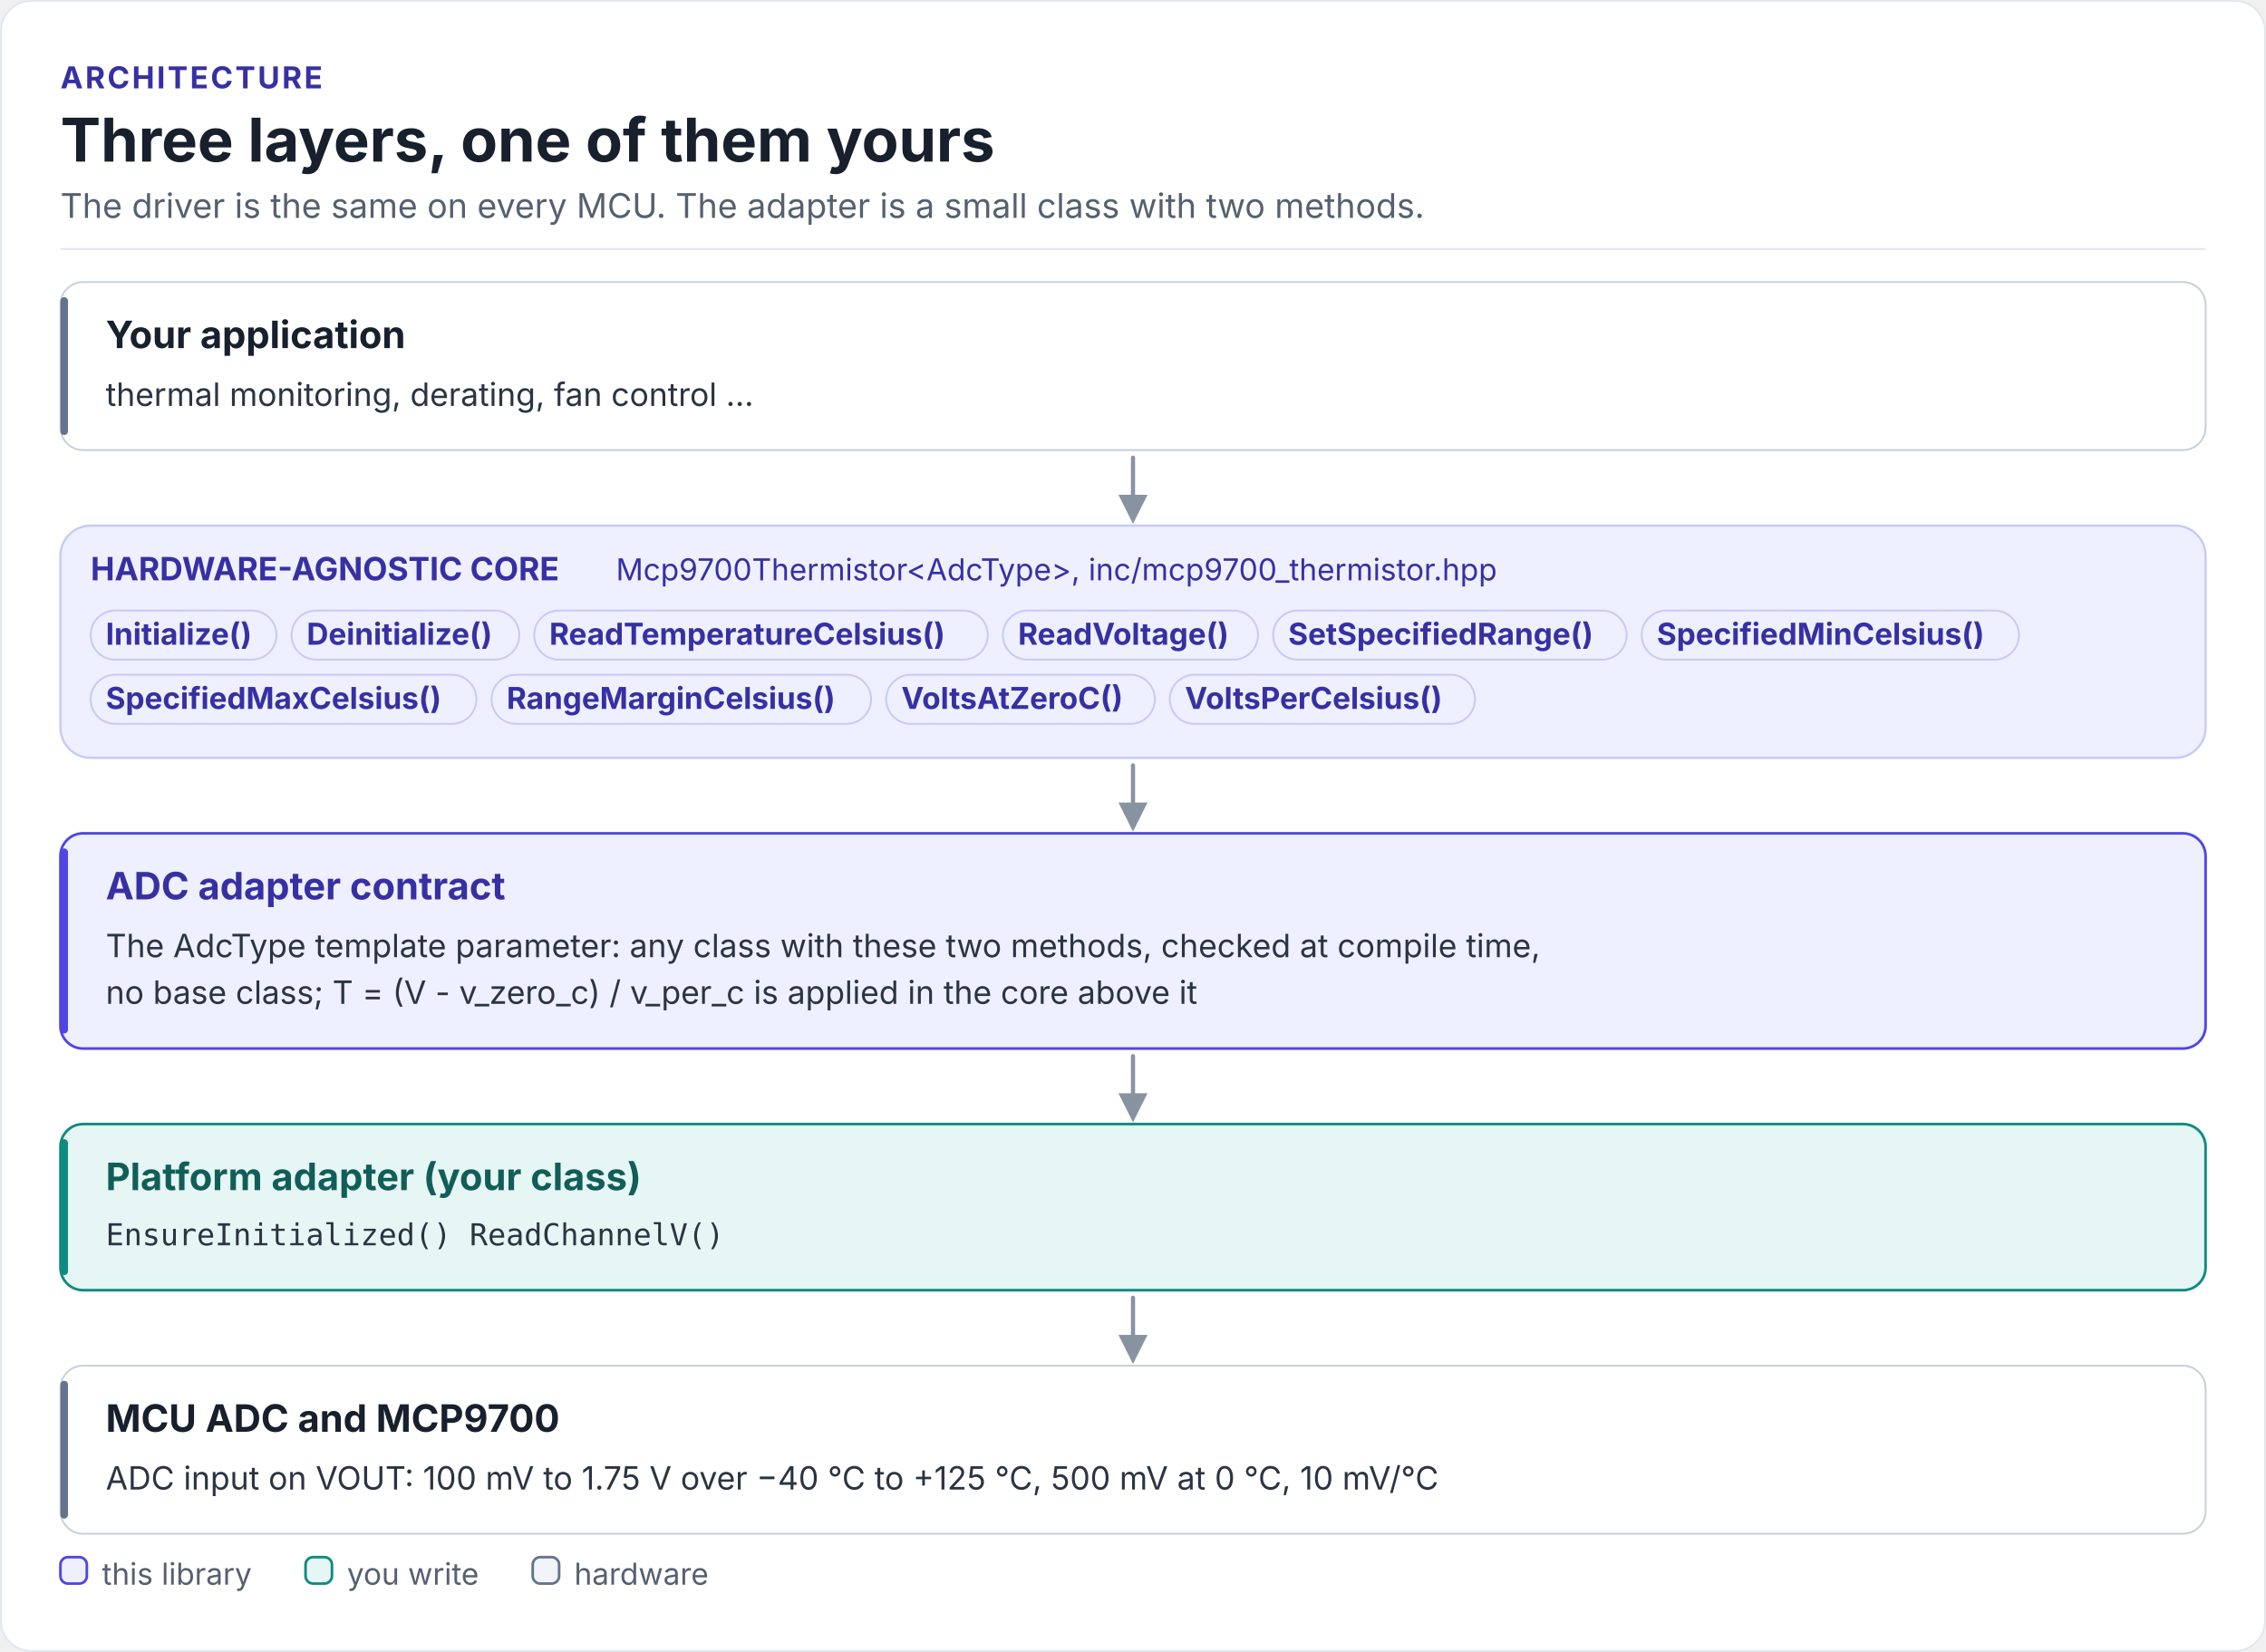
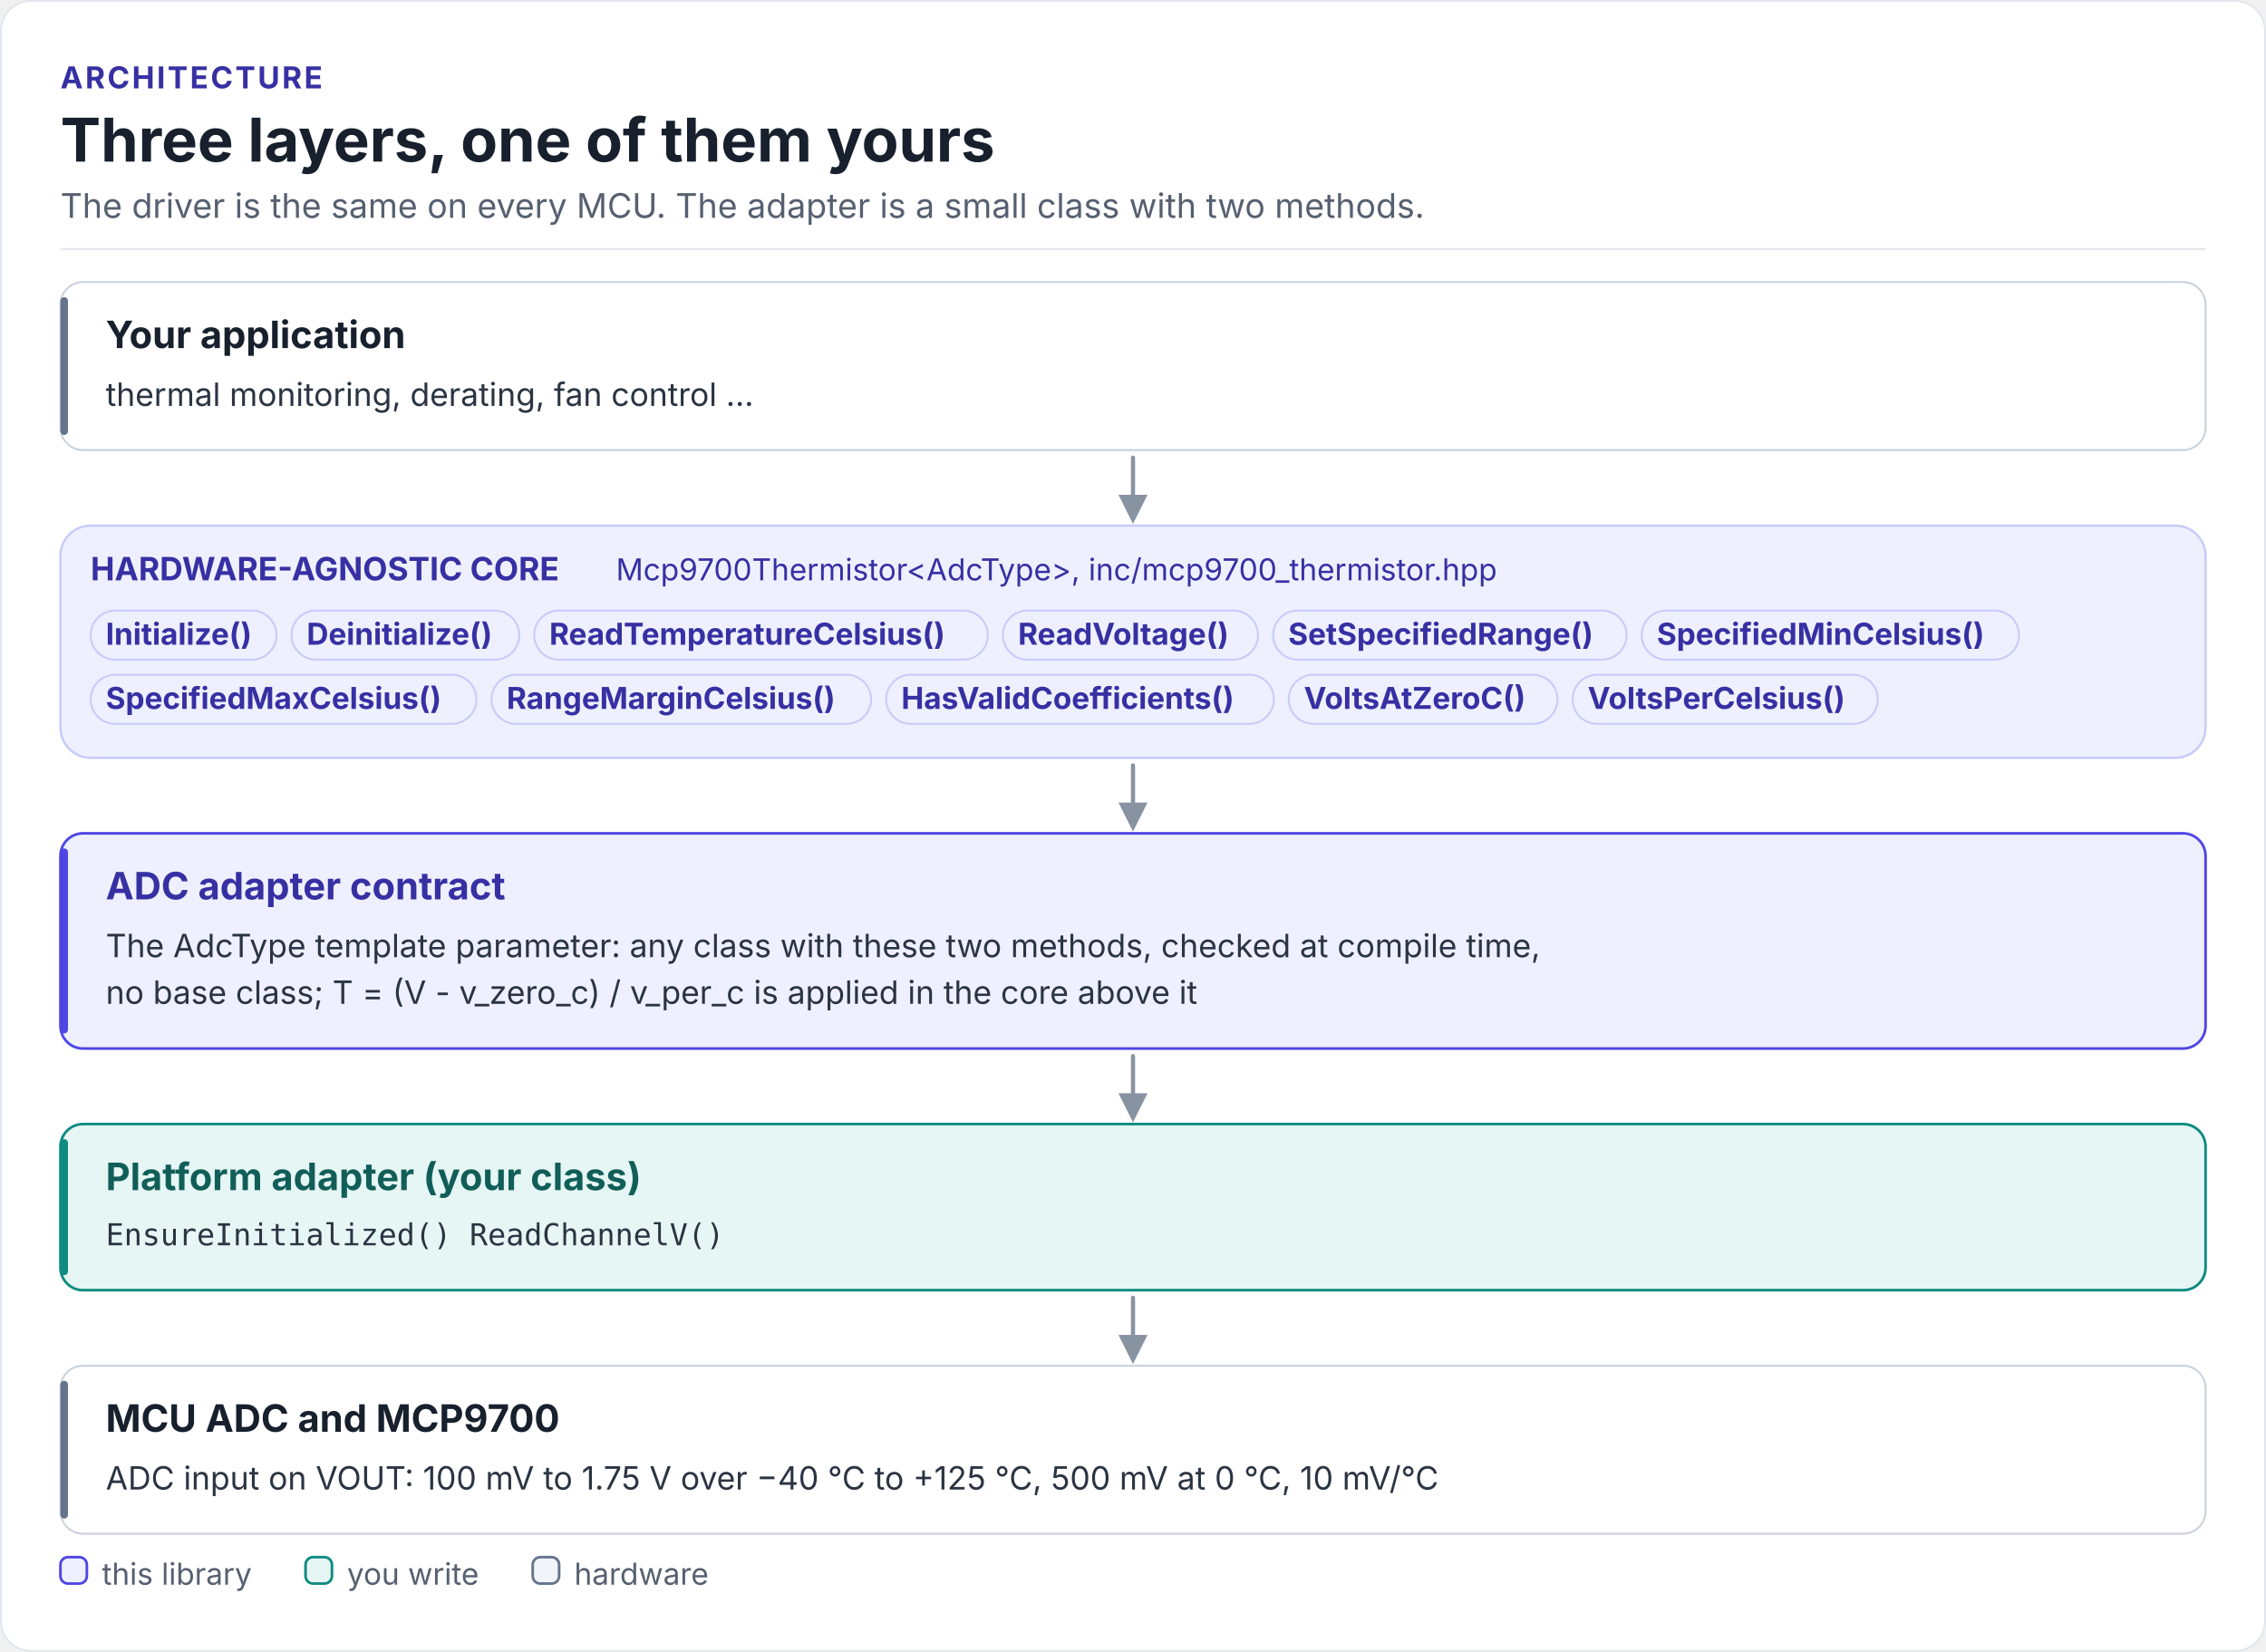
<svg xmlns="http://www.w3.org/2000/svg" width="1200" height="875" viewBox="0 0 1200 875" role="img" aria-labelledby="driver-layers-title driver-layers-desc" font-family="Inter, 'Segoe UI', Roboto, 'Helvetica Neue', Arial, sans-serif">
  <defs>
    <marker id="fk-arrow-rail" viewBox="0 0 10 10" refX="8" refY="5" markerWidth="7" markerHeight="7" orient="auto-start-reverse">
      <path d="M0 0L10 5L0 10z" fill="#8893A2" />
    </marker>
  </defs>
  <rect x="0.5" y="0.5" width="1199" height="874" rx="16" fill="#FFFFFF" stroke="#E2E7EE" />
  <text x="32" y="46.8" font-size="16" font-weight="700" letter-spacing="1.2" fill="#3730A3">ARCHITECTURE</text>
  <text x="32" y="85.6" font-size="32" font-weight="700" fill="#17202C">Three layers, one of them yours</text>
  <text x="32" y="115.4" font-size="18" fill="#566070">The driver is the same on every MCU. The adapter is a small class with two methods.</text>
  <rect x="32" y="131.4" width="1136" height="1" fill="#E2E7EE" />
  <rect x="32" y="278.4" width="1136" height="123" rx="16" fill="#EEF0FF" stroke="#C7CBF8" stroke-width="1.2" />
  <path d="M600 242.4 L600 274.4" fill="none" stroke="#8893A2" stroke-width="2.2" stroke-linecap="round" stroke-linejoin="round" marker-end="url(#fk-arrow-rail)" />
  <path d="M600 405.4 L600 437.4" fill="none" stroke="#8893A2" stroke-width="2.2" stroke-linecap="round" stroke-linejoin="round" marker-end="url(#fk-arrow-rail)" />
  <path d="M600 559.4 L600 591.4" fill="none" stroke="#8893A2" stroke-width="2.2" stroke-linecap="round" stroke-linejoin="round" marker-end="url(#fk-arrow-rail)" />
  <path d="M600 687.4 L600 719.4" fill="none" stroke="#8893A2" stroke-width="2.2" stroke-linecap="round" stroke-linejoin="round" marker-end="url(#fk-arrow-rail)" />
  <rect x="32" y="149.4" width="1136" height="89" rx="12" fill="#FFFFFF" stroke="#C9D1DB" stroke-width="1" />
  <rect x="32" y="157.4" width="4" height="73" rx="2" fill="#64748B" />
  <rect x="32" y="441.4" width="1136" height="114" rx="12" fill="#EEF0FF" stroke="#4F46E5" stroke-width="1.4" />
  <rect x="32" y="449.4" width="4" height="98" rx="2" fill="#4F46E5" />
  <rect x="32" y="595.4" width="1136" height="88" rx="12" fill="#E6F6F4" stroke="#0F8B80" stroke-width="1.4" />
  <rect x="32" y="603.4" width="4" height="72" rx="2" fill="#0F8B80" />
  <rect x="32" y="723.4" width="1136" height="89" rx="12" fill="#FFFFFF" stroke="#C9D1DB" stroke-width="1" />
  <rect x="32" y="731.4" width="4" height="73" rx="2" fill="#64748B" />
  <text x="56" y="184.4" font-size="20" font-weight="700" fill="#17202C">Your application</text>
  <text x="56" y="215" font-size="17" fill="#2B3442">thermal monitoring, derating, fan control ...</text>
  <rect x="48" y="323.4" width="98.4" height="26" rx="13" fill="#EEF0FF" stroke="#C7CBF8" stroke-width="1" />
  <text x="56" y="341.5" font-size="16" font-weight="700" fill="#3730A3">Initialize()</text>
  <rect x="154.4" y="323.4" width="120.6" height="26" rx="13" fill="#EEF0FF" stroke="#C7CBF8" stroke-width="1" />
  <text x="162.4" y="341.5" font-size="16" font-weight="700" fill="#3730A3">Deinitialize()</text>
  <rect x="282.9" y="323.4" width="240.2" height="26" rx="13" fill="#EEF0FF" stroke="#C7CBF8" stroke-width="1" />
  <text x="290.9" y="341.5" font-size="16" font-weight="700" fill="#3730A3">ReadTemperatureCelsius()</text>
  <rect x="531.1" y="323.4" width="135.1" height="26" rx="13" fill="#EEF0FF" stroke="#C7CBF8" stroke-width="1" />
  <text x="539.1" y="341.5" font-size="16" font-weight="700" fill="#3730A3">ReadVoltage()</text>
  <rect x="674.2" y="323.4" width="187.2" height="26" rx="13" fill="#EEF0FF" stroke="#C7CBF8" stroke-width="1" />
  <text x="682.2" y="341.5" font-size="16" font-weight="700" fill="#3730A3">SetSpecifiedRange()</text>
  <rect x="869.4" y="323.4" width="199.8" height="26" rx="13" fill="#EEF0FF" stroke="#C7CBF8" stroke-width="1" />
  <text x="877.4" y="341.5" font-size="16" font-weight="700" fill="#3730A3">SpecifiedMinCelsius()</text>
  <rect x="48" y="357.4" width="204.3" height="26" rx="13" fill="#EEF0FF" stroke="#C7CBF8" stroke-width="1" />
  <text x="56" y="375.5" font-size="16" font-weight="700" fill="#3730A3">SpecifiedMaxCelsius()</text>
  <rect x="260.3" y="357.4" width="201" height="26" rx="13" fill="#EEF0FF" stroke="#C7CBF8" stroke-width="1" />
  <text x="268.3" y="375.5" font-size="16" font-weight="700" fill="#3730A3">RangeMarginCelsius()</text>
-   <rect x="469.3" y="357.4" width="142.3" height="26" rx="13" fill="#EEF0FF" stroke="#C7CBF8" stroke-width="1" />
-   <text x="477.3" y="375.5" font-size="16" font-weight="700" fill="#3730A3">VoltsAtZeroC()</text>
-   <rect x="619.5" y="357.4" width="161.6" height="26" rx="13" fill="#EEF0FF" stroke="#C7CBF8" stroke-width="1" />
-   <text x="627.5" y="375.5" font-size="16" font-weight="700" fill="#3730A3">VoltsPerCelsius()</text>
+   <rect x="469.3" y="357.4" width="205.3" height="26" rx="13" fill="#EEF0FF" stroke="#C7CBF8" stroke-width="1" />
+   <text x="477.3" y="375.5" font-size="16" font-weight="700" fill="#3730A3">HasValidCoefficients()</text>
+   <rect x="682.5" y="357.4" width="142.3" height="26" rx="13" fill="#EEF0FF" stroke="#C7CBF8" stroke-width="1" />
+   <text x="690.5" y="375.5" font-size="16" font-weight="700" fill="#3730A3">VoltsAtZeroC()</text>
+   <rect x="832.8" y="357.4" width="161.6" height="26" rx="13" fill="#EEF0FF" stroke="#C7CBF8" stroke-width="1" />
+   <text x="840.8" y="375.5" font-size="16" font-weight="700" fill="#3730A3">VoltsPerCelsius()</text>
  <text x="48" y="307.4" font-size="17" font-weight="700" fill="#3730A3">HARDWARE-AGNOSTIC CORE</text>
  <text x="326.2" y="307.4" font-size="16" fill="#3730A3">Mcp9700Thermistor&lt;AdcType&gt;, inc/mcp9700_thermistor.hpp</text>
  <text x="56" y="476.4" font-size="20" font-weight="700" fill="#3730A3">ADC adapter contract</text>
  <text x="56" y="507" font-size="17" fill="#2B3442">The AdcType template parameter: any class with these two methods, checked at compile time,</text>
  <text x="56" y="531.7" font-size="17" fill="#2B3442">no base class; T = (V - v_zero_c) / v_per_c is applied in the core above it</text>
  <text x="56" y="630.4" font-size="20" font-weight="700" fill="#115E59">Platform adapter (your class)</text>
  <text x="56" y="659.6" font-size="16" font-family="'JetBrains Mono', 'SFMono-Regular', Menlo, Consolas, monospace" fill="#2B3442">EnsureInitialized()  ReadChannelV()</text>
  <text x="56" y="758.4" font-size="20" font-weight="700" fill="#17202C">MCU ADC and MCP9700</text>
  <text x="56" y="789" font-size="17" fill="#2B3442">ADC input on VOUT: 100 mV to 1.75 V over −40 °C to +125 °C, 500 mV at 0 °C, 10 mV/°C</text>
  <rect x="32" y="824.8" width="14" height="14" rx="4" fill="#EEF0FF" stroke="#4F46E5" stroke-width="1.4" />
  <text x="54" y="839.4" font-size="16" fill="#566070">this library</text>
  <rect x="161.8" y="824.8" width="14" height="14" rx="4" fill="#E6F6F4" stroke="#0F8B80" stroke-width="1.4" />
  <text x="183.8" y="839.4" font-size="16" fill="#566070">you write</text>
  <rect x="282.1" y="824.8" width="14" height="14" rx="4" fill="#F1F4F8" stroke="#64748B" stroke-width="1.4" />
  <text x="304.1" y="839.4" font-size="16" fill="#566070">hardware</text>
</svg>
